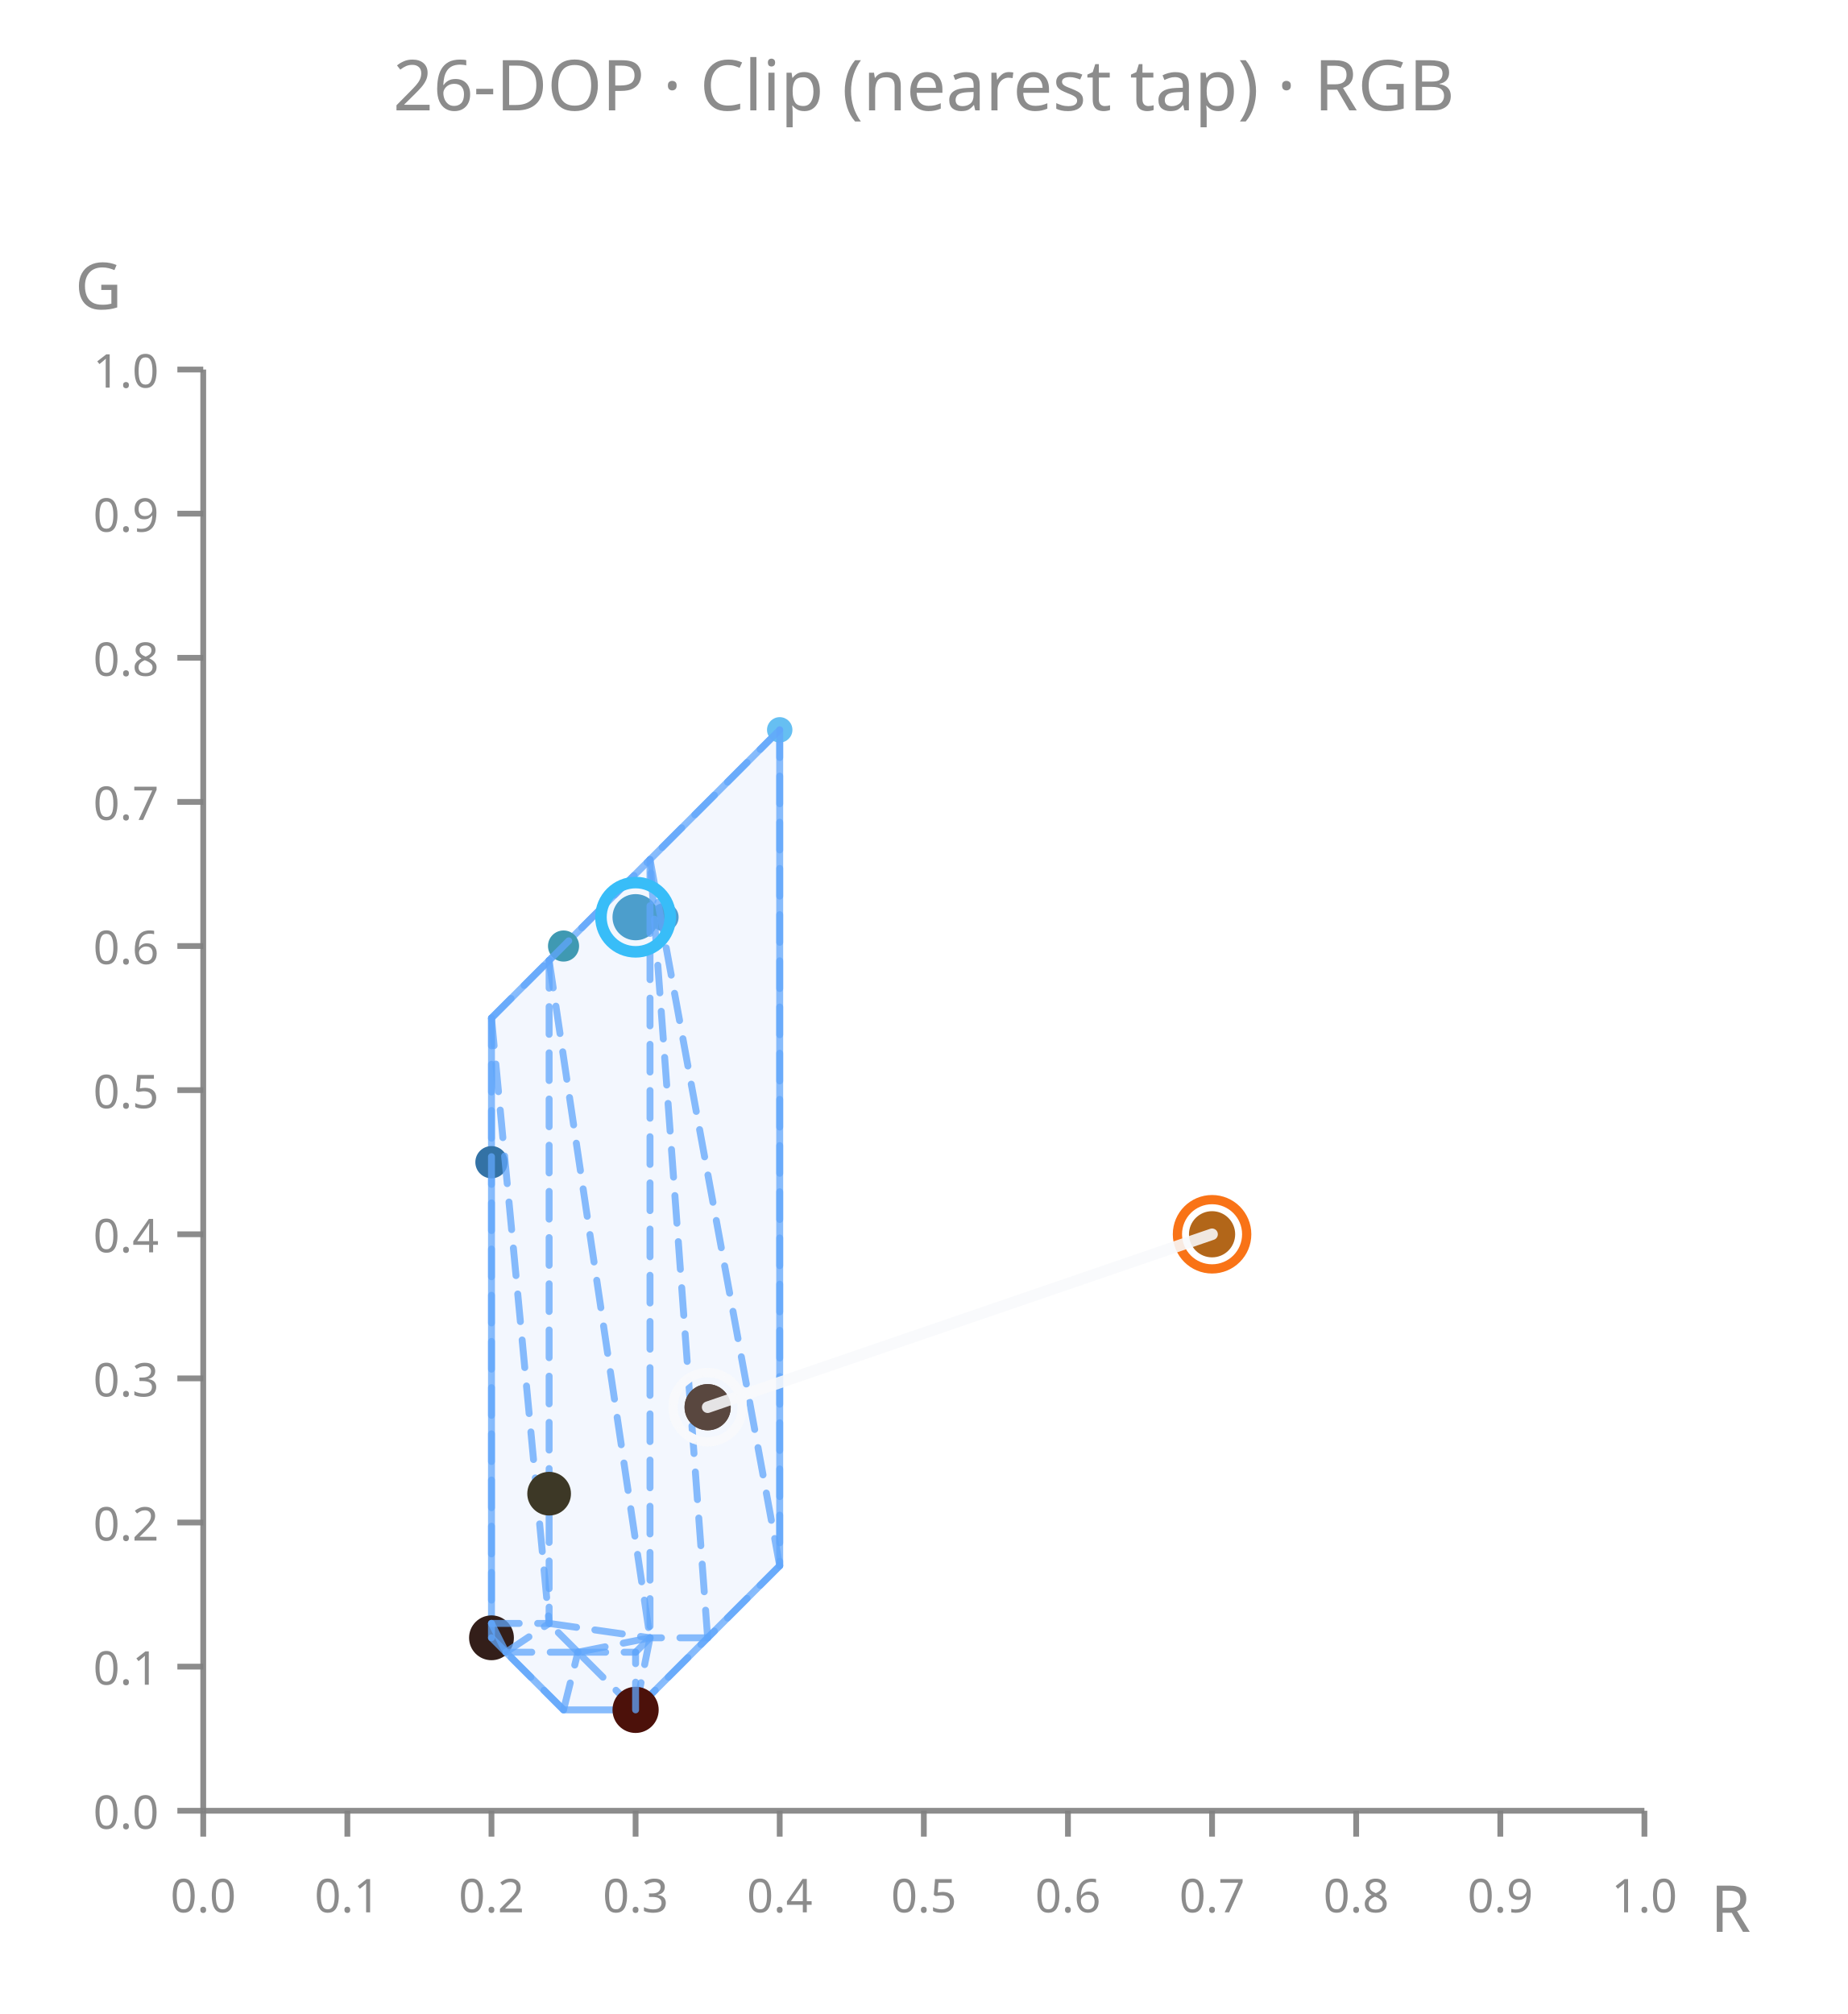
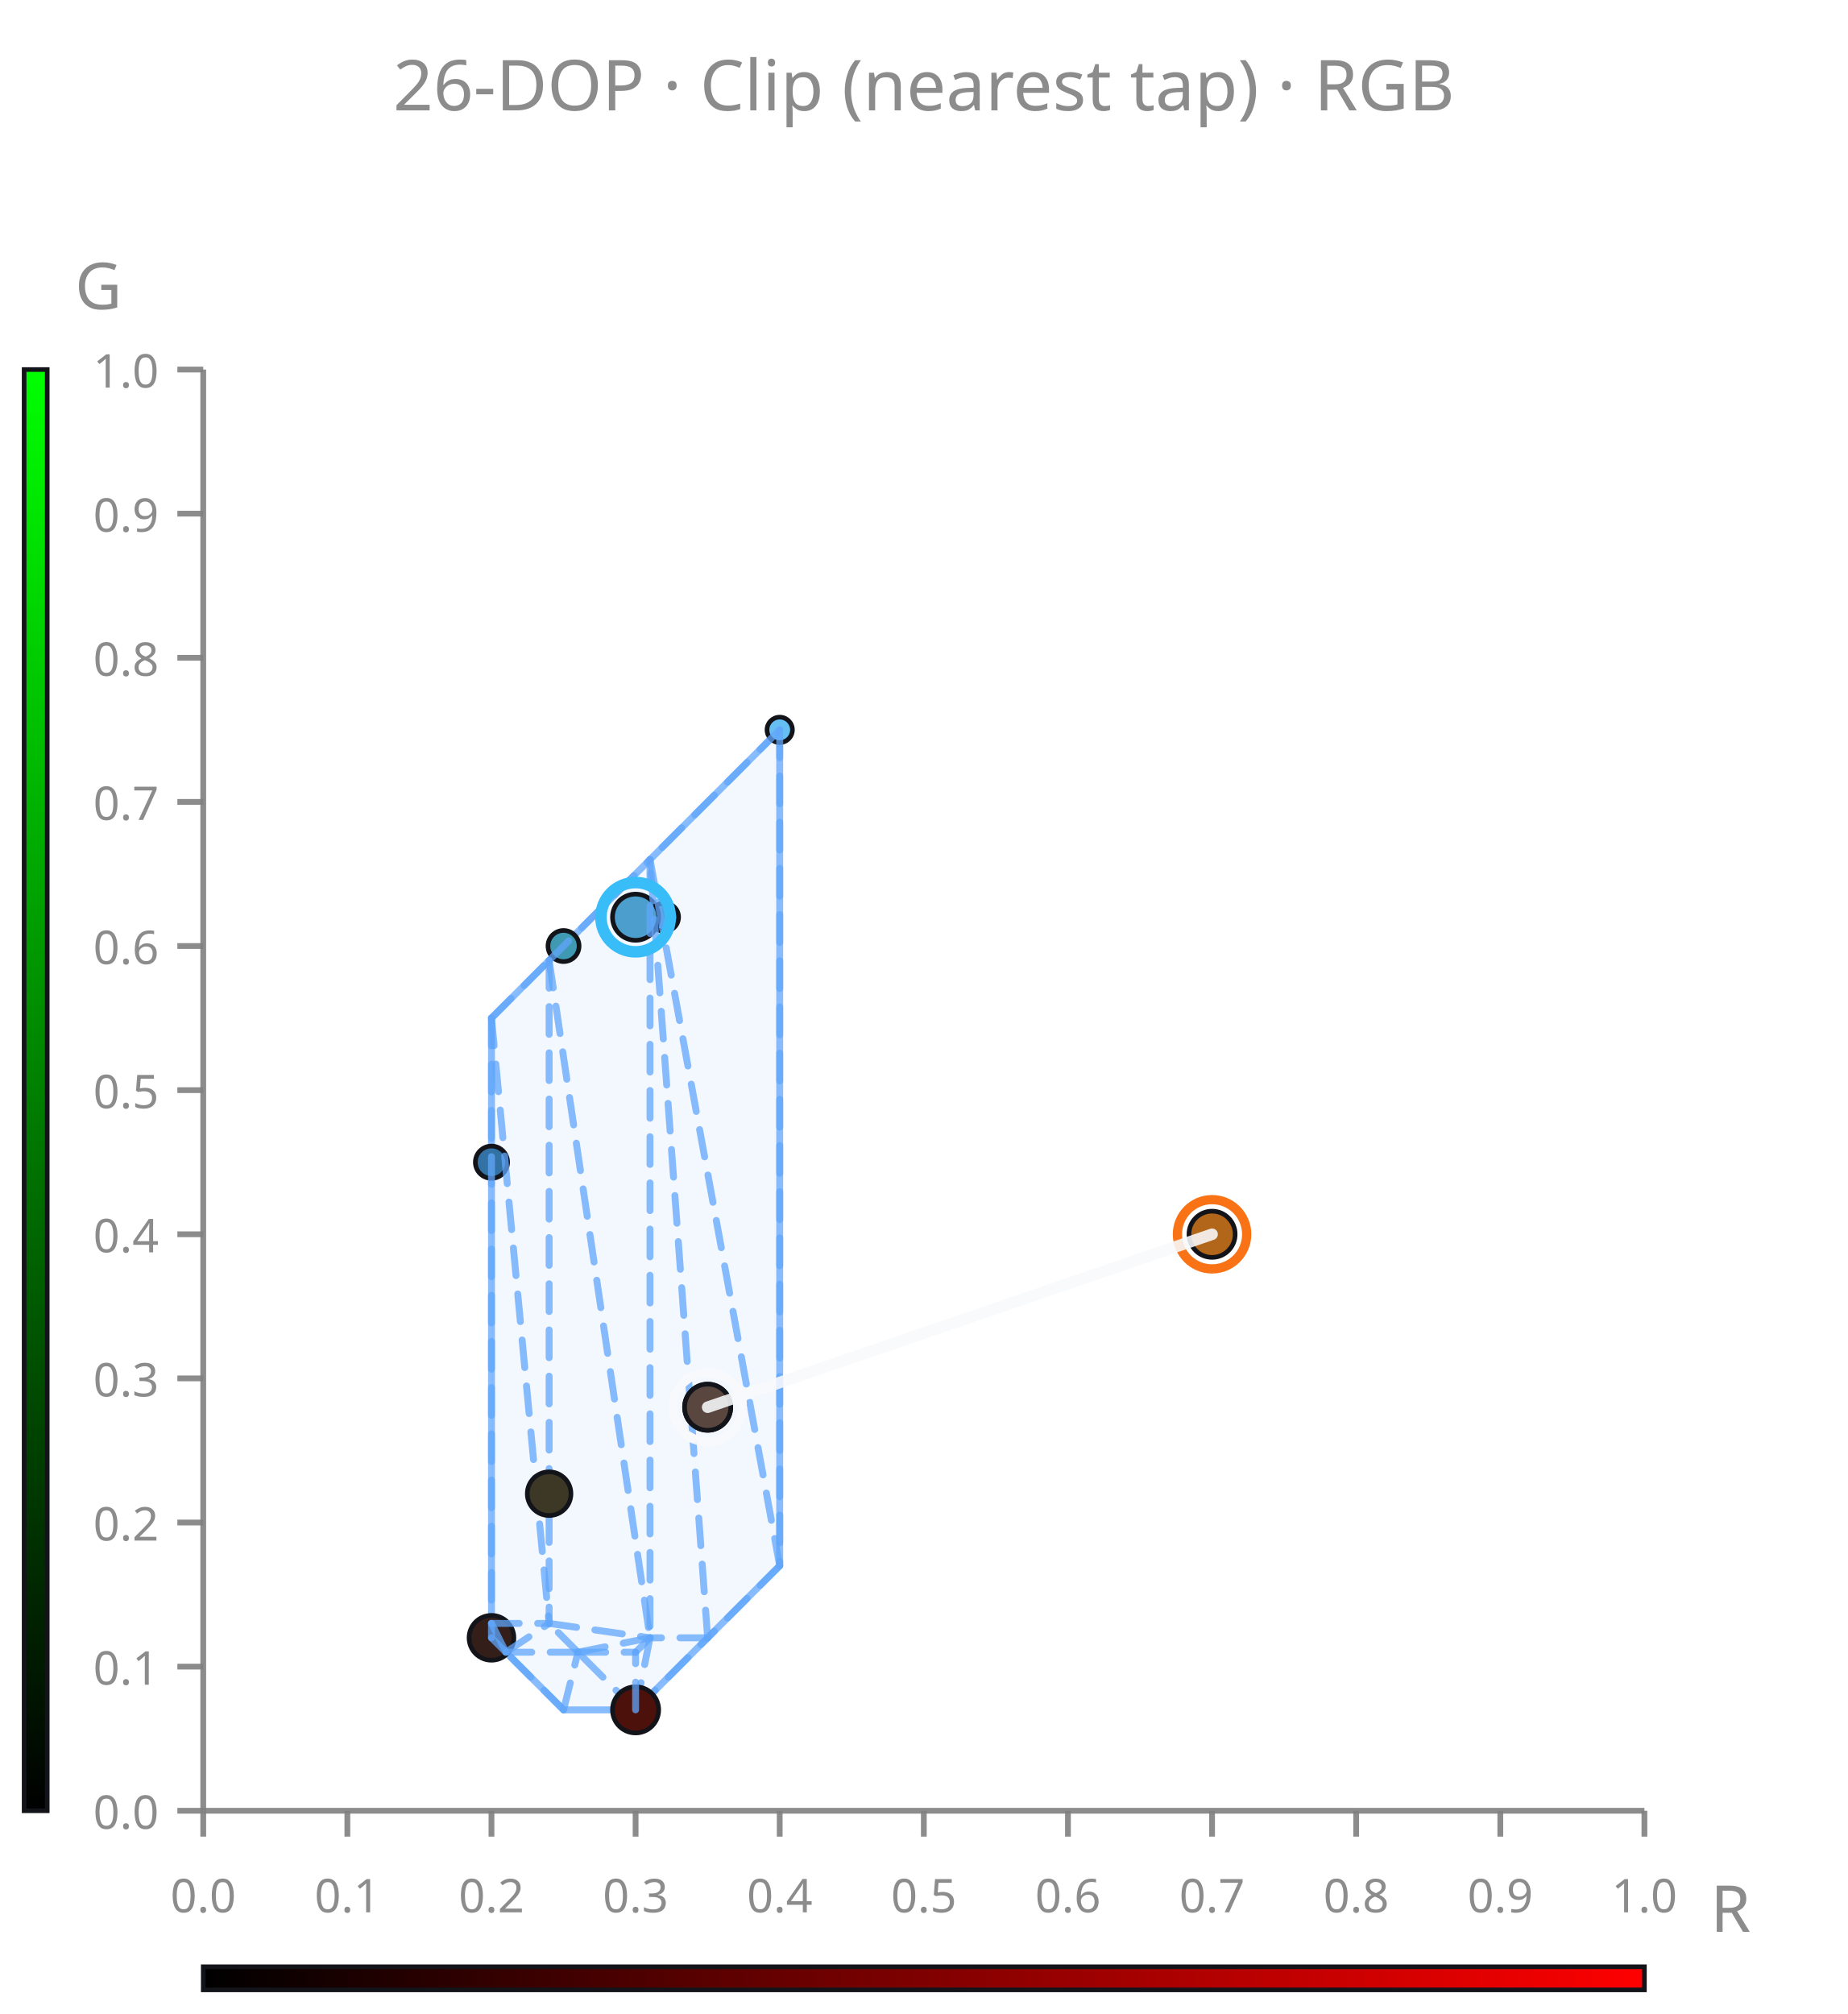
<svg xmlns="http://www.w3.org/2000/svg" baseProfile="full" height="436.0px" version="1.1" viewBox="0,0,400.0,436.0" width="400.0px">
-   <defs />
+   <defs>
+     <linearGradient gradientUnits="userSpaceOnUse" id="plotGradY_2_3_1" x1="7.724" x2="7.724" y1="80" y2="392.0">
+       <stop offset="0" stop-color="rgb(0,255,0)" />
+       <stop offset="1" stop-color="rgb(0,0,0)" />
+     </linearGradient>
+     <linearGradient gradientUnits="userSpaceOnUse" id="plotGradX_2_3_1" x1="44.0" x2="356" y1="428.276" y2="428.276">
+       <stop offset="0" stop-color="rgb(0,0,0)" />
+       <stop offset="1" stop-color="rgb(255,0,0)" />
+     </linearGradient>
+   </defs>
  <g class="layer_bg" />
  <g class="layer_boundary">
    <polygon fill="rgba(59,130,246,0.06)" points="106.4,354.56 122,370.16 137.6,370.16 168.8,338.96 168.8,158 106.4,220.4" stroke="rgba(96,165,250,0.75)" stroke-linejoin="round" stroke-width="1.5" />
  </g>
  <g class="layer_axes">
    <line fill="none" stroke="rgba(128,128,128,0.9)" stroke-width="1.25" x1="44.0" x2="356" y1="392.0" y2="392.0" />
    <line fill="none" stroke="rgba(128,128,128,0.9)" stroke-width="1.25" x1="44.0" x2="44.0" y1="392.0" y2="80" />
    <line fill="none" stroke="rgba(128,128,128,0.9)" stroke-width="1.25" x1="44.0" x2="44.0" y1="392.0" y2="397.6" />
    <text dominant-baseline="hanging" fill="rgba(128,128,128,0.9)" font-family="sans-serif" font-size="10.08" text-anchor="middle" x="44.0" y="406.168">0.0</text>
    <line fill="none" stroke="rgba(128,128,128,0.9)" stroke-width="1.25" x1="75.2" x2="75.2" y1="392.0" y2="397.6" />
    <text dominant-baseline="hanging" fill="rgba(128,128,128,0.9)" font-family="sans-serif" font-size="10.08" text-anchor="middle" x="75.2" y="406.168">0.1</text>
    <line fill="none" stroke="rgba(128,128,128,0.9)" stroke-width="1.25" x1="106.4" x2="106.4" y1="392.0" y2="397.6" />
    <text dominant-baseline="hanging" fill="rgba(128,128,128,0.9)" font-family="sans-serif" font-size="10.08" text-anchor="middle" x="106.4" y="406.168">0.2</text>
    <line fill="none" stroke="rgba(128,128,128,0.9)" stroke-width="1.25" x1="137.6" x2="137.6" y1="392.0" y2="397.6" />
    <text dominant-baseline="hanging" fill="rgba(128,128,128,0.9)" font-family="sans-serif" font-size="10.08" text-anchor="middle" x="137.6" y="406.168">0.3</text>
    <line fill="none" stroke="rgba(128,128,128,0.9)" stroke-width="1.25" x1="168.8" x2="168.8" y1="392.0" y2="397.6" />
    <text dominant-baseline="hanging" fill="rgba(128,128,128,0.9)" font-family="sans-serif" font-size="10.08" text-anchor="middle" x="168.8" y="406.168">0.4</text>
    <line fill="none" stroke="rgba(128,128,128,0.9)" stroke-width="1.25" x1="200" x2="200" y1="392.0" y2="397.6" />
    <text dominant-baseline="hanging" fill="rgba(128,128,128,0.9)" font-family="sans-serif" font-size="10.08" text-anchor="middle" x="200" y="406.168">0.5</text>
    <line fill="none" stroke="rgba(128,128,128,0.9)" stroke-width="1.25" x1="231.2" x2="231.2" y1="392.0" y2="397.6" />
    <text dominant-baseline="hanging" fill="rgba(128,128,128,0.9)" font-family="sans-serif" font-size="10.08" text-anchor="middle" x="231.2" y="406.168">0.6</text>
    <line fill="none" stroke="rgba(128,128,128,0.9)" stroke-width="1.25" x1="262.4" x2="262.4" y1="392.0" y2="397.6" />
    <text dominant-baseline="hanging" fill="rgba(128,128,128,0.9)" font-family="sans-serif" font-size="10.08" text-anchor="middle" x="262.4" y="406.168">0.7</text>
    <line fill="none" stroke="rgba(128,128,128,0.9)" stroke-width="1.25" x1="293.6" x2="293.6" y1="392.0" y2="397.6" />
    <text dominant-baseline="hanging" fill="rgba(128,128,128,0.9)" font-family="sans-serif" font-size="10.08" text-anchor="middle" x="293.6" y="406.168">0.8</text>
    <line fill="none" stroke="rgba(128,128,128,0.9)" stroke-width="1.25" x1="324.8" x2="324.8" y1="392.0" y2="397.6" />
    <text dominant-baseline="hanging" fill="rgba(128,128,128,0.9)" font-family="sans-serif" font-size="10.08" text-anchor="middle" x="324.8" y="406.168">0.9</text>
    <line fill="none" stroke="rgba(128,128,128,0.9)" stroke-width="1.25" x1="356" x2="356" y1="392.0" y2="397.6" />
    <text dominant-baseline="hanging" fill="rgba(128,128,128,0.9)" font-family="sans-serif" font-size="10.08" text-anchor="middle" x="356" y="406.168">1.0</text>
    <line fill="none" stroke="rgba(128,128,128,0.9)" stroke-width="1.25" x1="44.0" x2="38.4" y1="392.0" y2="392.0" />
    <text dominant-baseline="central" fill="rgba(128,128,128,0.9)" font-family="sans-serif" font-size="10.08" text-anchor="end" x="34.4" y="392.0">0.0</text>
    <line fill="none" stroke="rgba(128,128,128,0.9)" stroke-width="1.25" x1="44.0" x2="38.4" y1="360.8" y2="360.8" />
    <text dominant-baseline="central" fill="rgba(128,128,128,0.9)" font-family="sans-serif" font-size="10.08" text-anchor="end" x="34.4" y="360.8">0.1</text>
    <line fill="none" stroke="rgba(128,128,128,0.9)" stroke-width="1.25" x1="44.0" x2="38.4" y1="329.6" y2="329.6" />
    <text dominant-baseline="central" fill="rgba(128,128,128,0.9)" font-family="sans-serif" font-size="10.08" text-anchor="end" x="34.4" y="329.6">0.2</text>
    <line fill="none" stroke="rgba(128,128,128,0.9)" stroke-width="1.25" x1="44.0" x2="38.4" y1="298.4" y2="298.4" />
    <text dominant-baseline="central" fill="rgba(128,128,128,0.9)" font-family="sans-serif" font-size="10.08" text-anchor="end" x="34.4" y="298.4">0.3</text>
    <line fill="none" stroke="rgba(128,128,128,0.9)" stroke-width="1.25" x1="44.0" x2="38.4" y1="267.2" y2="267.2" />
    <text dominant-baseline="central" fill="rgba(128,128,128,0.9)" font-family="sans-serif" font-size="10.08" text-anchor="end" x="34.4" y="267.2">0.4</text>
    <line fill="none" stroke="rgba(128,128,128,0.9)" stroke-width="1.25" x1="44.0" x2="38.4" y1="236" y2="236" />
    <text dominant-baseline="central" fill="rgba(128,128,128,0.9)" font-family="sans-serif" font-size="10.08" text-anchor="end" x="34.4" y="236">0.5</text>
    <line fill="none" stroke="rgba(128,128,128,0.9)" stroke-width="1.25" x1="44.0" x2="38.4" y1="204.8" y2="204.8" />
    <text dominant-baseline="central" fill="rgba(128,128,128,0.9)" font-family="sans-serif" font-size="10.08" text-anchor="end" x="34.4" y="204.8">0.6</text>
    <line fill="none" stroke="rgba(128,128,128,0.9)" stroke-width="1.25" x1="44.0" x2="38.4" y1="173.6" y2="173.6" />
    <text dominant-baseline="central" fill="rgba(128,128,128,0.9)" font-family="sans-serif" font-size="10.08" text-anchor="end" x="34.4" y="173.6">0.7</text>
    <line fill="none" stroke="rgba(128,128,128,0.9)" stroke-width="1.25" x1="44.0" x2="38.4" y1="142.4" y2="142.4" />
    <text dominant-baseline="central" fill="rgba(128,128,128,0.9)" font-family="sans-serif" font-size="10.08" text-anchor="end" x="34.4" y="142.4">0.8</text>
    <line fill="none" stroke="rgba(128,128,128,0.9)" stroke-width="1.25" x1="44.0" x2="38.4" y1="111.2" y2="111.2" />
    <text dominant-baseline="central" fill="rgba(128,128,128,0.9)" font-family="sans-serif" font-size="10.08" text-anchor="end" x="34.4" y="111.2">0.9</text>
    <line fill="none" stroke="rgba(128,128,128,0.9)" stroke-width="1.25" x1="44.0" x2="38.4" y1="80" y2="80" />
    <text dominant-baseline="central" fill="rgba(128,128,128,0.9)" font-family="sans-serif" font-size="10.08" text-anchor="end" x="34.4" y="80">1.0</text>
    <text fill="rgba(128,128,128,0.9)" font-family="sans-serif" font-size="14" x="370.3" y="418.208">R</text>
    <text fill="rgba(128,128,128,0.9)" font-family="sans-serif" font-size="14" x="16.224" y="66.928">G</text>
+     <rect fill="url(#plotGradY_2_3_1) none" height="312" shape-rendering="geometricPrecision" stroke="rgba(18,20,26,1.0)" stroke-width="1.0" width="5.0" x="5.224" y="80" />
+     <rect fill="url(#plotGradX_2_3_1) none" height="5.0" shape-rendering="geometricPrecision" stroke="rgba(18,20,26,1.0)" stroke-width="1.0" width="312" x="44.0" y="425.776" />
  </g>
  <g class="layer_dots">
-     <circle cx="168.8" cy="158" fill="rgb(102,191,242)" r="2.75" stroke="none" />
-     <circle cx="143.84" cy="198.56" fill="rgb(81,158,209)" r="3.071" stroke="none" />
-     <circle cx="137.6" cy="198.56" fill="rgb(76,158,204)" r="5.0" stroke="none" />
-     <circle cx="122" cy="204.8" fill="rgb(63,153,178)" r="3.368" stroke="none" />
+     <circle cx="168.8" cy="158" fill="rgb(102,191,242)" r="2.75" stroke="rgba(18,20,26,1.0)" stroke-width="1.0" />
+     <circle cx="143.84" cy="198.56" fill="rgb(81,158,209)" r="3.071" stroke="rgba(18,20,26,1.0)" stroke-width="1.0" />
+     <circle cx="137.6" cy="198.56" fill="rgb(76,158,204)" r="5.0" stroke="rgba(18,20,26,1.0)" stroke-width="1.0" />
+     <circle cx="122" cy="204.8" fill="rgb(63,153,178)" r="3.368" stroke="rgba(18,20,26,1.0)" stroke-width="1.0" />
    <line fill="none" stroke="rgba(96,165,250,0.75)" stroke-dasharray="6,4" stroke-linecap="round" stroke-width="1.5" x1="168.8" x2="140.72" y1="158" y2="186.08" />
-     <circle cx="106.4" cy="251.6" fill="rgb(51,114,165)" r="3.492" stroke="none" />
+     <circle cx="106.4" cy="251.6" fill="rgb(51,114,165)" r="3.492" stroke="rgba(18,20,26,1.0)" stroke-width="1.0" />
    <line fill="none" stroke="rgba(96,165,250,0.75)" stroke-dasharray="6,4" stroke-linecap="round" stroke-width="1.5" x1="118.88" x2="140.72" y1="207.92" y2="186.08" />
    <line fill="none" stroke="rgba(96,165,250,0.75)" stroke-dasharray="6,4" stroke-linecap="round" stroke-width="1.5" x1="106.4" x2="118.88" y1="220.4" y2="207.92" />
    <line fill="none" stroke="rgba(96,165,250,0.75)" stroke-dasharray="6,4" stroke-linecap="round" stroke-width="1.5" x1="168.8" x2="168.8" y1="158" y2="338.96" />
    <line fill="none" stroke="rgba(96,165,250,0.75)" stroke-dasharray="6,4" stroke-linecap="round" stroke-width="1.5" x1="168.8" x2="140.72" y1="338.96" y2="186.08" />
    <line fill="none" stroke="rgba(96,165,250,0.75)" stroke-dasharray="6,4" stroke-linecap="round" stroke-width="1.5" x1="153.2" x2="140.72" y1="354.56" y2="186.08" />
    <line fill="none" stroke="rgba(96,165,250,0.75)" stroke-dasharray="6,4" stroke-linecap="round" stroke-width="1.5" x1="140.72" x2="140.72" y1="186.08" y2="354.56" />
    <line fill="none" stroke="rgba(96,165,250,0.75)" stroke-dasharray="6,4" stroke-linecap="round" stroke-width="1.5" x1="106.4" x2="106.4" y1="220.4" y2="351.44" />
    <line fill="none" stroke="rgba(96,165,250,0.75)" stroke-dasharray="6,4" stroke-linecap="round" stroke-width="1.5" x1="106.4" x2="118.88" y1="220.4" y2="351.44" />
    <line fill="none" stroke="rgba(96,165,250,0.75)" stroke-dasharray="6,4" stroke-linecap="round" stroke-width="1.5" x1="118.88" x2="118.88" y1="207.92" y2="351.44" />
    <line fill="none" stroke="rgba(96,165,250,0.75)" stroke-dasharray="6,4" stroke-linecap="round" stroke-width="1.5" x1="118.88" x2="140.72" y1="207.92" y2="354.56" />
-     <circle cx="153.2" cy="304.64" fill="rgb(89,71,63)" r="4.481" stroke="none" />
-     <circle cx="153.2" cy="304.64" fill="rgb(89,71,63)" r="5.0" stroke="none" />
-     <circle cx="153.2" cy="304.64" fill="rgb(89,71,63)" r="5.0" stroke="none" />
-     <circle cx="118.88" cy="323.36" fill="rgb(61,56,38)" r="4.728" stroke="none" />
+     <circle cx="153.2" cy="304.64" fill="rgb(89,71,63)" r="4.481" stroke="rgba(18,20,26,1.0)" stroke-width="1.0" />
+     <circle cx="153.2" cy="304.64" fill="rgb(89,71,63)" r="5.0" stroke="rgba(18,20,26,1.0)" stroke-width="1.0" />
+     <circle cx="153.2" cy="304.64" fill="rgb(89,71,63)" r="5.0" stroke="rgba(18,20,26,1.0)" stroke-width="1.0" />
+     <circle cx="118.88" cy="323.36" fill="rgb(61,56,38)" r="4.728" stroke="rgba(18,20,26,1.0)" stroke-width="1.0" />
    <line fill="none" stroke="rgba(96,165,250,0.75)" stroke-dasharray="6,4" stroke-linecap="round" stroke-width="1.5" x1="168.8" x2="153.2" y1="338.96" y2="354.56" />
-     <circle cx="106.4" cy="354.56" fill="rgb(51,30,25)" r="4.852" stroke="none" />
-     <circle cx="262.4" cy="267.2" fill="rgb(178,102,25)" r="5.0" stroke="none" />
+     <circle cx="106.4" cy="354.56" fill="rgb(51,30,25)" r="4.852" stroke="rgba(18,20,26,1.0)" stroke-width="1.0" />
+     <circle cx="262.4" cy="267.2" fill="rgb(178,102,25)" r="5.0" stroke="rgba(18,20,26,1.0)" stroke-width="1.0" />
    <line fill="none" stroke="rgba(96,165,250,0.75)" stroke-dasharray="6,4" stroke-linecap="round" stroke-width="1.5" x1="106.4" x2="106.4" y1="351.44" y2="354.56" />
    <line fill="none" stroke="rgba(96,165,250,0.75)" stroke-dasharray="6,4" stroke-linecap="round" stroke-width="1.5" x1="106.4" x2="109.52" y1="351.44" y2="357.68" />
    <line fill="none" stroke="rgba(96,165,250,0.75)" stroke-dasharray="6,4" stroke-linecap="round" stroke-width="1.5" x1="106.4" x2="109.52" y1="354.56" y2="357.68" />
    <line fill="none" stroke="rgba(96,165,250,0.75)" stroke-dasharray="6,4" stroke-linecap="round" stroke-width="1.5" x1="122" x2="109.52" y1="370.16" y2="357.68" />
    <line fill="none" stroke="rgba(96,165,250,0.75)" stroke-dasharray="6,4" stroke-linecap="round" stroke-width="1.5" x1="106.4" x2="118.88" y1="351.44" y2="351.44" />
    <line fill="none" stroke="rgba(96,165,250,0.75)" stroke-dasharray="6,4" stroke-linecap="round" stroke-width="1.5" x1="109.52" x2="118.88" y1="357.68" y2="351.44" />
    <line fill="none" stroke="rgba(96,165,250,0.75)" stroke-dasharray="6,4" stroke-linecap="round" stroke-width="1.5" x1="153.2" x2="140.72" y1="354.56" y2="354.56" />
    <line fill="none" stroke="rgba(96,165,250,0.75)" stroke-dasharray="6,4" stroke-linecap="round" stroke-width="1.5" x1="122" x2="125.12" y1="370.16" y2="357.68" />
    <line fill="none" stroke="rgba(96,165,250,0.75)" stroke-dasharray="6,4" stroke-linecap="round" stroke-width="1.5" x1="137.6" x2="153.2" y1="370.16" y2="354.56" />
    <line fill="none" stroke="rgba(96,165,250,0.75)" stroke-dasharray="6,4" stroke-linecap="round" stroke-width="1.5" x1="125.12" x2="109.52" y1="357.68" y2="357.68" />
    <line fill="none" stroke="rgba(96,165,250,0.75)" stroke-dasharray="6,4" stroke-linecap="round" stroke-width="1.5" x1="118.88" x2="140.72" y1="351.44" y2="354.56" />
    <line fill="none" stroke="rgba(96,165,250,0.75)" stroke-dasharray="6,4" stroke-linecap="round" stroke-width="1.5" x1="125.12" x2="118.88" y1="357.68" y2="351.44" />
    <line fill="none" stroke="rgba(96,165,250,0.75)" stroke-dasharray="6,4" stroke-linecap="round" stroke-width="1.5" x1="125.12" x2="140.72" y1="357.68" y2="354.56" />
    <line fill="none" stroke="rgba(96,165,250,0.75)" stroke-dasharray="6,4" stroke-linecap="round" stroke-width="1.5" x1="137.6" x2="140.72" y1="370.16" y2="354.56" />
    <line fill="none" stroke="rgba(96,165,250,0.75)" stroke-dasharray="6,4" stroke-linecap="round" stroke-width="1.5" x1="137.6" x2="140.72" y1="357.68" y2="354.56" />
    <line fill="none" stroke="rgba(96,165,250,0.75)" stroke-dasharray="6,4" stroke-linecap="round" stroke-width="1.5" x1="137.6" x2="125.12" y1="370.16" y2="357.68" />
    <line fill="none" stroke="rgba(96,165,250,0.75)" stroke-dasharray="6,4" stroke-linecap="round" stroke-width="1.5" x1="125.12" x2="137.6" y1="357.68" y2="357.68" />
-     <circle cx="137.6" cy="370.16" fill="rgb(76,17,10)" r="5.0" stroke="none" />
+     <circle cx="137.6" cy="370.16" fill="rgb(76,17,10)" r="5.0" stroke="rgba(18,20,26,1.0)" stroke-width="1.0" />
    <line fill="none" stroke="rgba(96,165,250,0.75)" stroke-dasharray="6,4" stroke-linecap="round" stroke-width="1.5" x1="137.6" x2="137.6" y1="370.16" y2="357.68" />
  </g>
  <g class="layer_overlay">
    <circle cx="137.6" cy="198.56" fill="none" r="7.5" stroke="rgba(56,189,248,1.0)" stroke-width="2.5" />
    <circle cx="262.4" cy="267.2" fill="none" r="7.5" stroke="rgba(249,115,22,1.0)" stroke-width="2.0" />
    <line stroke="rgba(248,250,252,0.88)" stroke-linecap="round" stroke-width="2.5" x1="262.4" x2="153.2" y1="267.2" y2="304.64" />
    <circle cx="153.2" cy="304.64" fill="none" r="7.5" stroke="rgba(248,250,252,0.88)" stroke-width="2.0" />
    <circle cx="153.2" cy="304.64" fill="none" r="7.5" stroke="rgba(248,250,252,0.88)" stroke-dasharray="1 4" stroke-linecap="round" stroke-width="2.0" />
  </g>
  <g class="layer_header">
    <text dominant-baseline="central" fill="rgba(128,128,128,0.9)" font-family="sans-serif" font-size="15.2" text-anchor="middle" x="200.0" y="18.0">26-DOP · Clip (nearest tap) · RGB</text>
  </g>
</svg>
